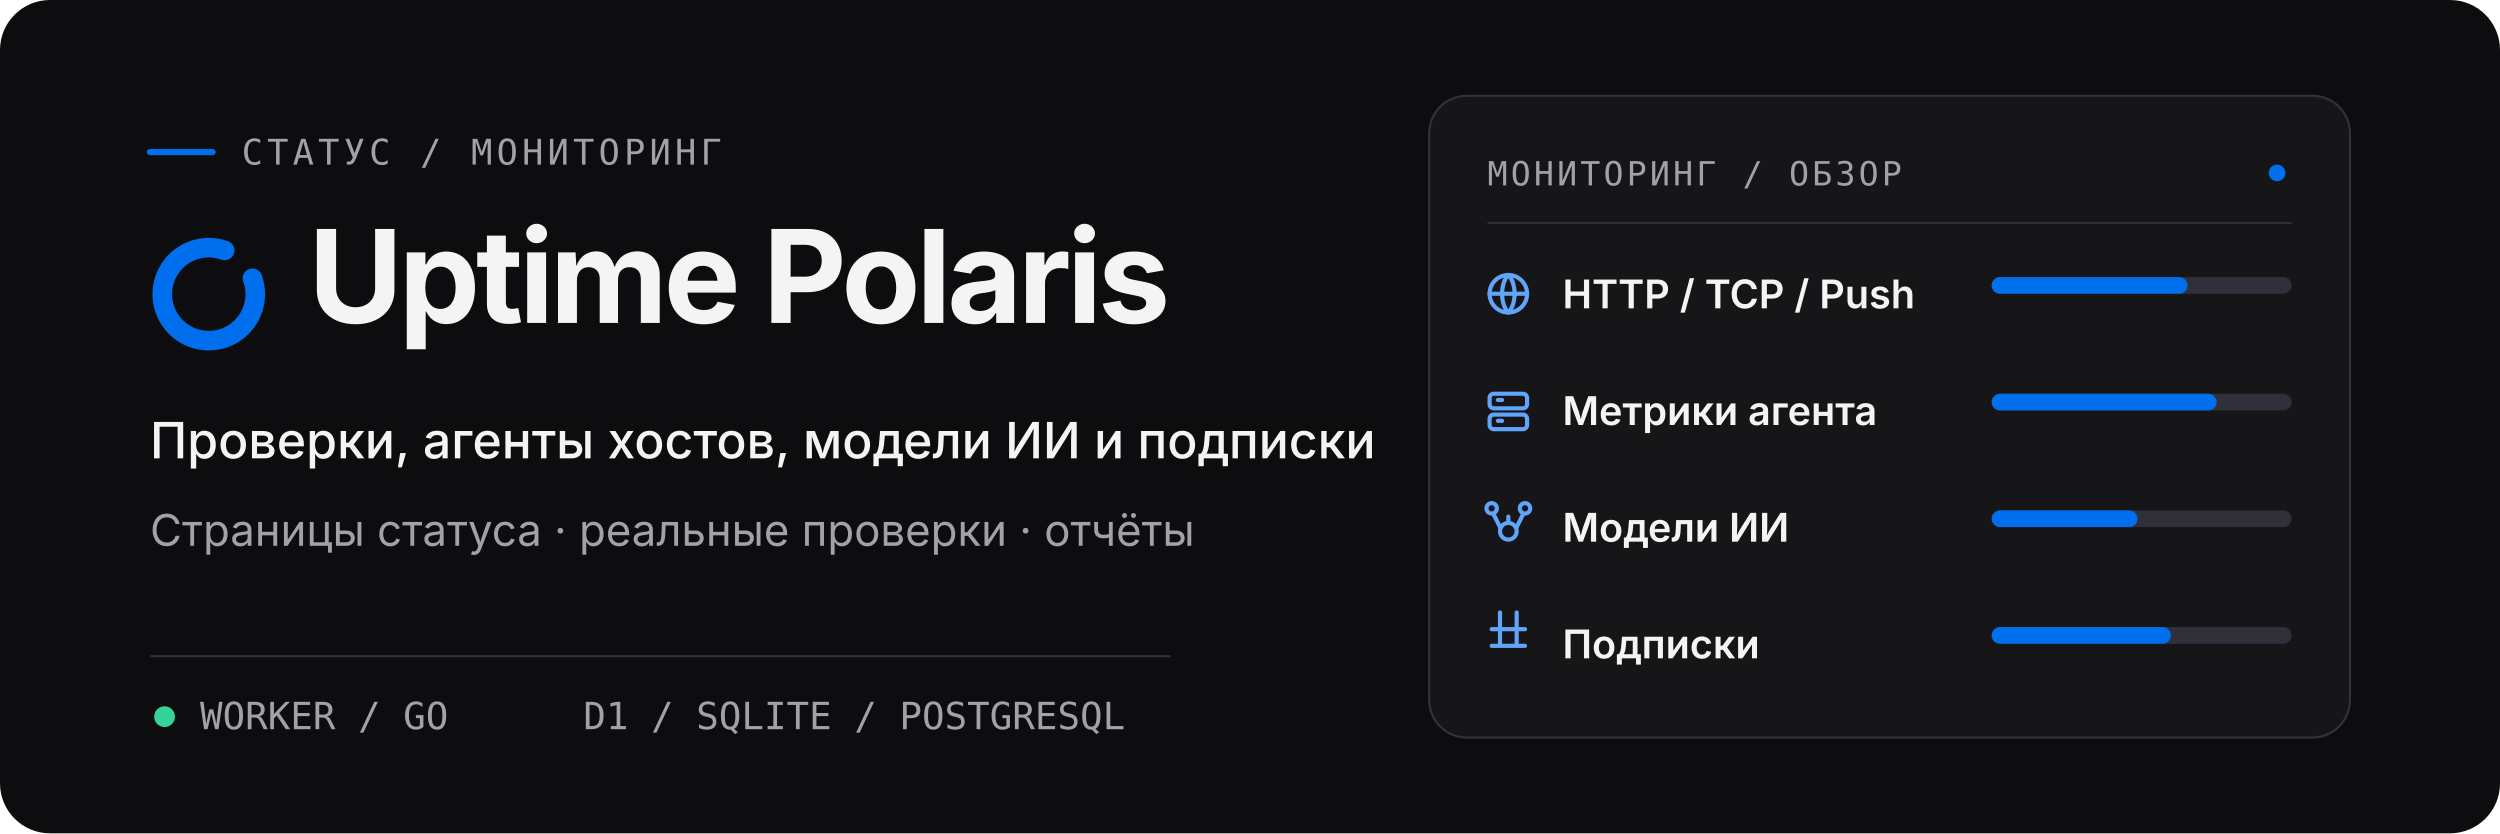
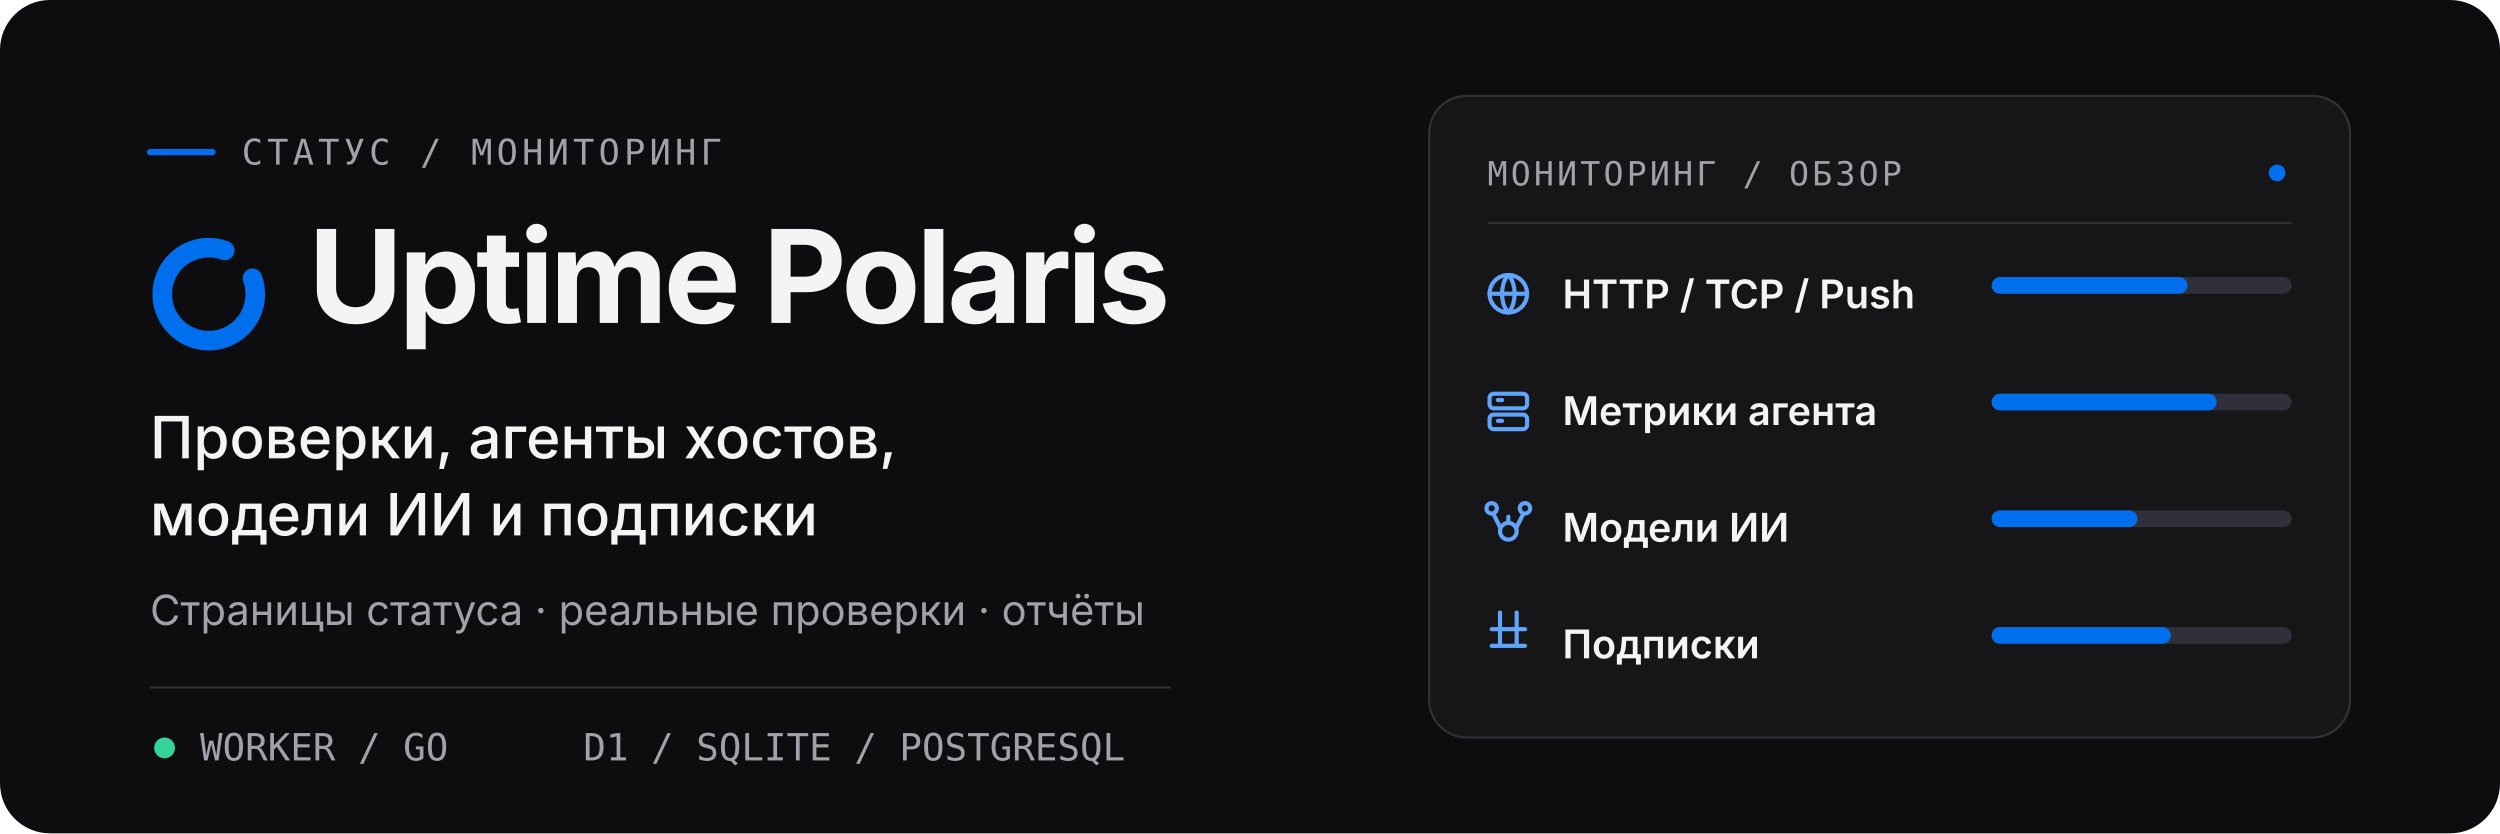
<svg xmlns="http://www.w3.org/2000/svg" width="1200" height="400" viewBox="0 0 1200 400" role="img" aria-labelledby="title desc">
  <rect width="1200" height="400" rx="24" fill="#0d0d0f" />
  <path d="M72 73h30" stroke="#006fee" stroke-width="3" stroke-linecap="round" />
  <text x="116" y="79" fill="#a1a1aa" font-family="ui-monospace, SFMono-Regular, Menlo, Consolas, monospace" font-size="17" letter-spacing="2">СТАТУС / МОНИТОРИНГ</text>
  <g transform="translate(72 113) scale(2.35) translate(-4 -4)">
    <path d="M24.93 12.75A9.5 9.5 0 1 1 19.25 7.07" fill="none" stroke="#006fee" stroke-width="4" stroke-linecap="round" />
  </g>
  <text x="148" y="155" fill="#f4f4f5" font-family="-apple-system, BlinkMacSystemFont, Segoe UI, sans-serif" font-size="62" font-weight="700" letter-spacing="-2">Uptime Polaris</text>
-   <text x="72" y="220" fill="#f4f4f5" font-family="-apple-system, BlinkMacSystemFont, Segoe UI, sans-serif" font-size="24" font-weight="500">Проверки, агенты хостов, модели ИИ и подписки</text>
-   <text x="72" y="262" fill="#a1a1aa" font-family="-apple-system, BlinkMacSystemFont, Segoe UI, sans-serif" font-size="21">Страницы статуса · реальные проверки · отчёты</text>
-   <path d="M72 315h490" stroke="#303035" stroke-width="1" />
-   <circle cx="79" cy="344" r="5" fill="#34d399" />
-   <text x="96" y="350" fill="#a1a1aa" font-family="ui-monospace, SFMono-Regular, Menlo, Consolas, monospace" font-size="18">WORKER / GO</text>
-   <text x="280" y="350" fill="#a1a1aa" font-family="ui-monospace, SFMono-Regular, Menlo, Consolas, monospace" font-size="18">D1 / SQLITE / POSTGRESQL</text>
+   <text x="72" y="220" fill="#f4f4f5" font-family="-apple-system, BlinkMacSystemFont, Segoe UI, sans-serif" font-size="28" font-weight="500">Проверки, агенты хостов,</text>
+   <text x="72" y="257" fill="#f4f4f5" font-family="-apple-system, BlinkMacSystemFont, Segoe UI, sans-serif" font-size="28" font-weight="500">модели ИИ и подписки</text>
+   <text x="72" y="300" fill="#a1a1aa" font-family="-apple-system, BlinkMacSystemFont, Segoe UI, sans-serif" font-size="20">Страницы статуса · реальные проверки · отчёты</text>
+   <path d="M72 330h490" stroke="#303035" stroke-width="1" />
+   <circle cx="79" cy="359" r="5" fill="#34d399" />
+   <text x="96" y="365" fill="#a1a1aa" font-family="ui-monospace, SFMono-Regular, Menlo, Consolas, monospace" font-size="18">WORKER / GO</text>
+   <text x="280" y="365" fill="#a1a1aa" font-family="ui-monospace, SFMono-Regular, Menlo, Consolas, monospace" font-size="18">D1 / SQLITE / POSTGRESQL</text>
  <g transform="translate(686 46)">
    <rect width="442" height="308" rx="18" fill="#161618" stroke="#323239" />
    <text x="28" y="43" fill="#a1a1aa" font-family="ui-monospace, SFMono-Regular, Menlo, Consolas, monospace" font-size="16" letter-spacing="1.5">МОНИТОРИНГ / ОБЗОР</text>
    <circle cx="407" cy="37" r="4" fill="#006fee" />
    <path d="M28 61h386" stroke="#303035" />
    <g font-family="-apple-system, BlinkMacSystemFont, Segoe UI, sans-serif" font-size="19" font-weight="600" fill="#f4f4f5">
      <text x="64" y="102">HTTP / TCP / Push</text>
      <text x="64" y="158">Метрики агента</text>
      <text x="64" y="214">Модели ИИ</text>
      <text x="64" y="270">Подписки</text>
    </g>
    <g fill="none" stroke="#60a5fa" stroke-width="2" stroke-linecap="round" stroke-linejoin="round">
      <circle cx="38" cy="95" r="9" />
      <path d="M29 95h18M38 86c-4 4-4 14 0 18M38 86c4 4 4 14 0 18" />
      <rect x="29" y="143" width="18" height="7" rx="2" />
      <rect x="29" y="153" width="18" height="7" rx="2" />
      <path d="M33 146h2M33 156h2" />
      <circle cx="38" cy="209" r="4" />
      <circle cx="30" cy="198" r="2.5" />
      <circle cx="46" cy="198" r="2.5" />
      <path d="M38 205v-3M34 207l-3-6M42 207l3-6" />
      <path d="M30 256h16M30 264h16M34 248v16M42 248v16" />
    </g>
    <g fill="#30303a">
      <rect x="270" y="87" width="144" height="8" rx="4" />
      <rect x="270" y="143" width="144" height="8" rx="4" />
      <rect x="270" y="199" width="144" height="8" rx="4" />
      <rect x="270" y="255" width="144" height="8" rx="4" />
    </g>
    <g fill="#006fee">
      <rect x="270" y="87" width="94" height="8" rx="4" />
      <rect x="270" y="143" width="108" height="8" rx="4" />
      <rect x="270" y="199" width="70" height="8" rx="4" />
      <rect x="270" y="255" width="86" height="8" rx="4" />
    </g>
  </g>
</svg>
